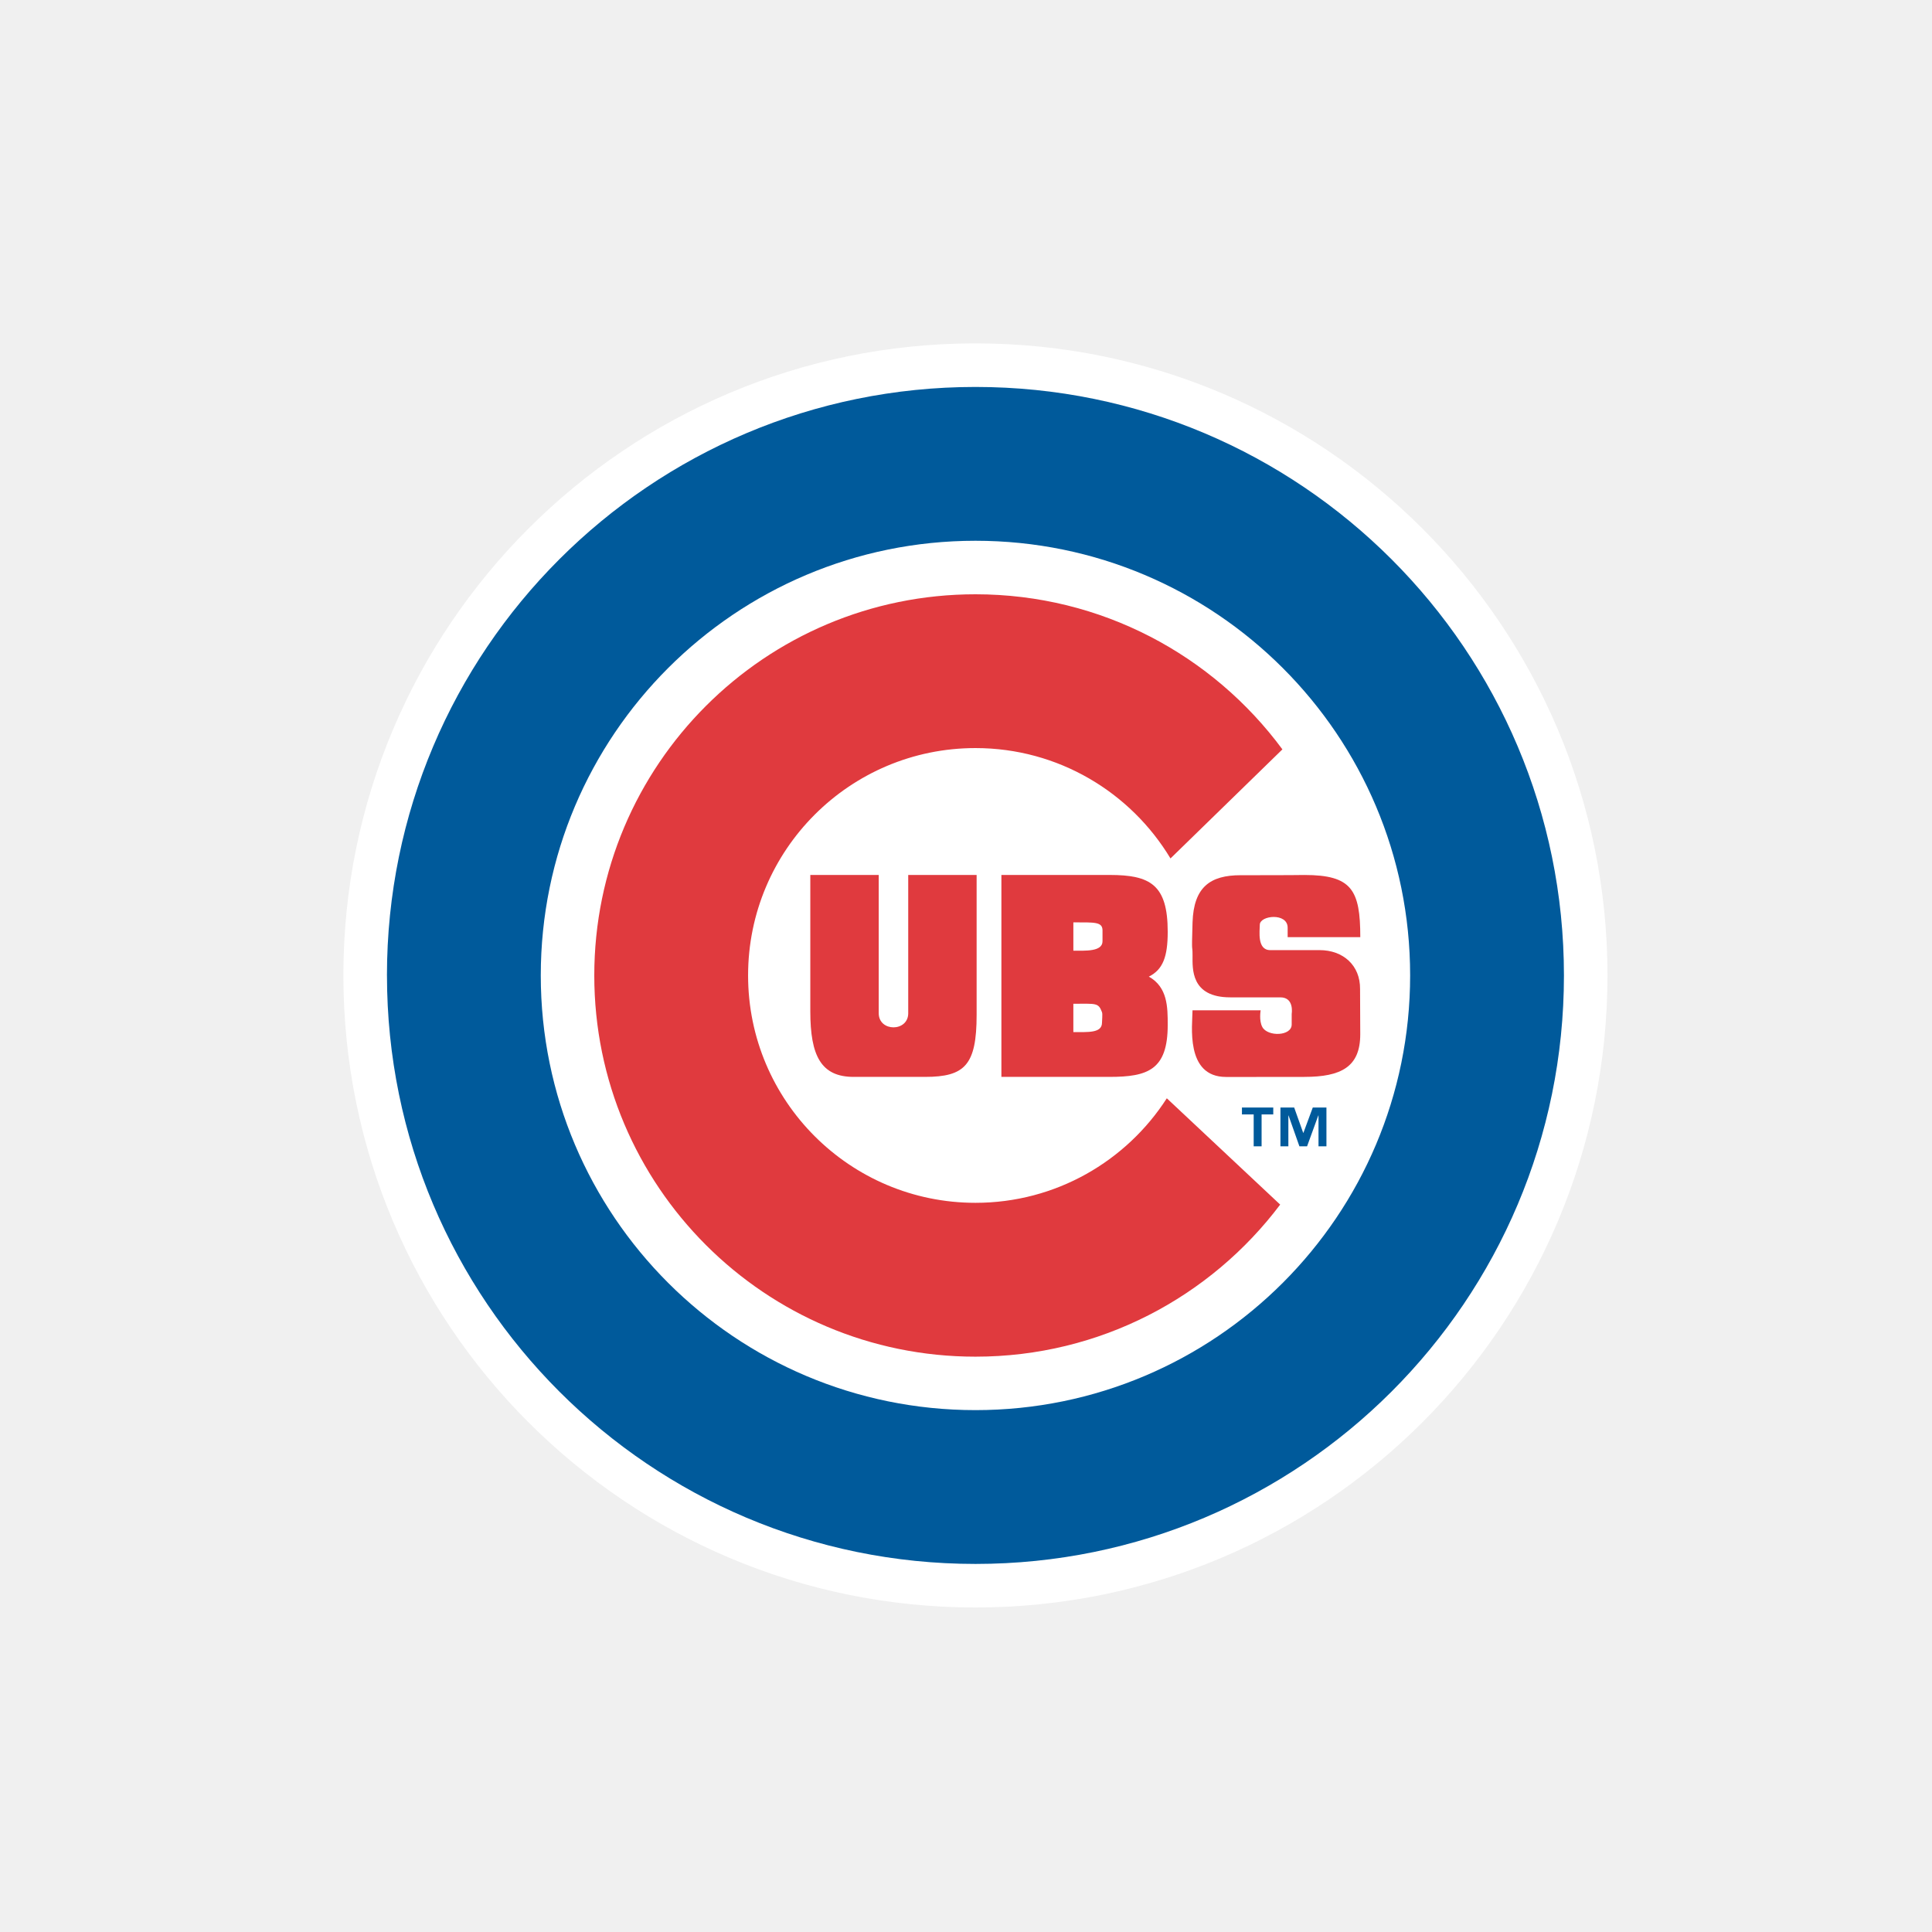
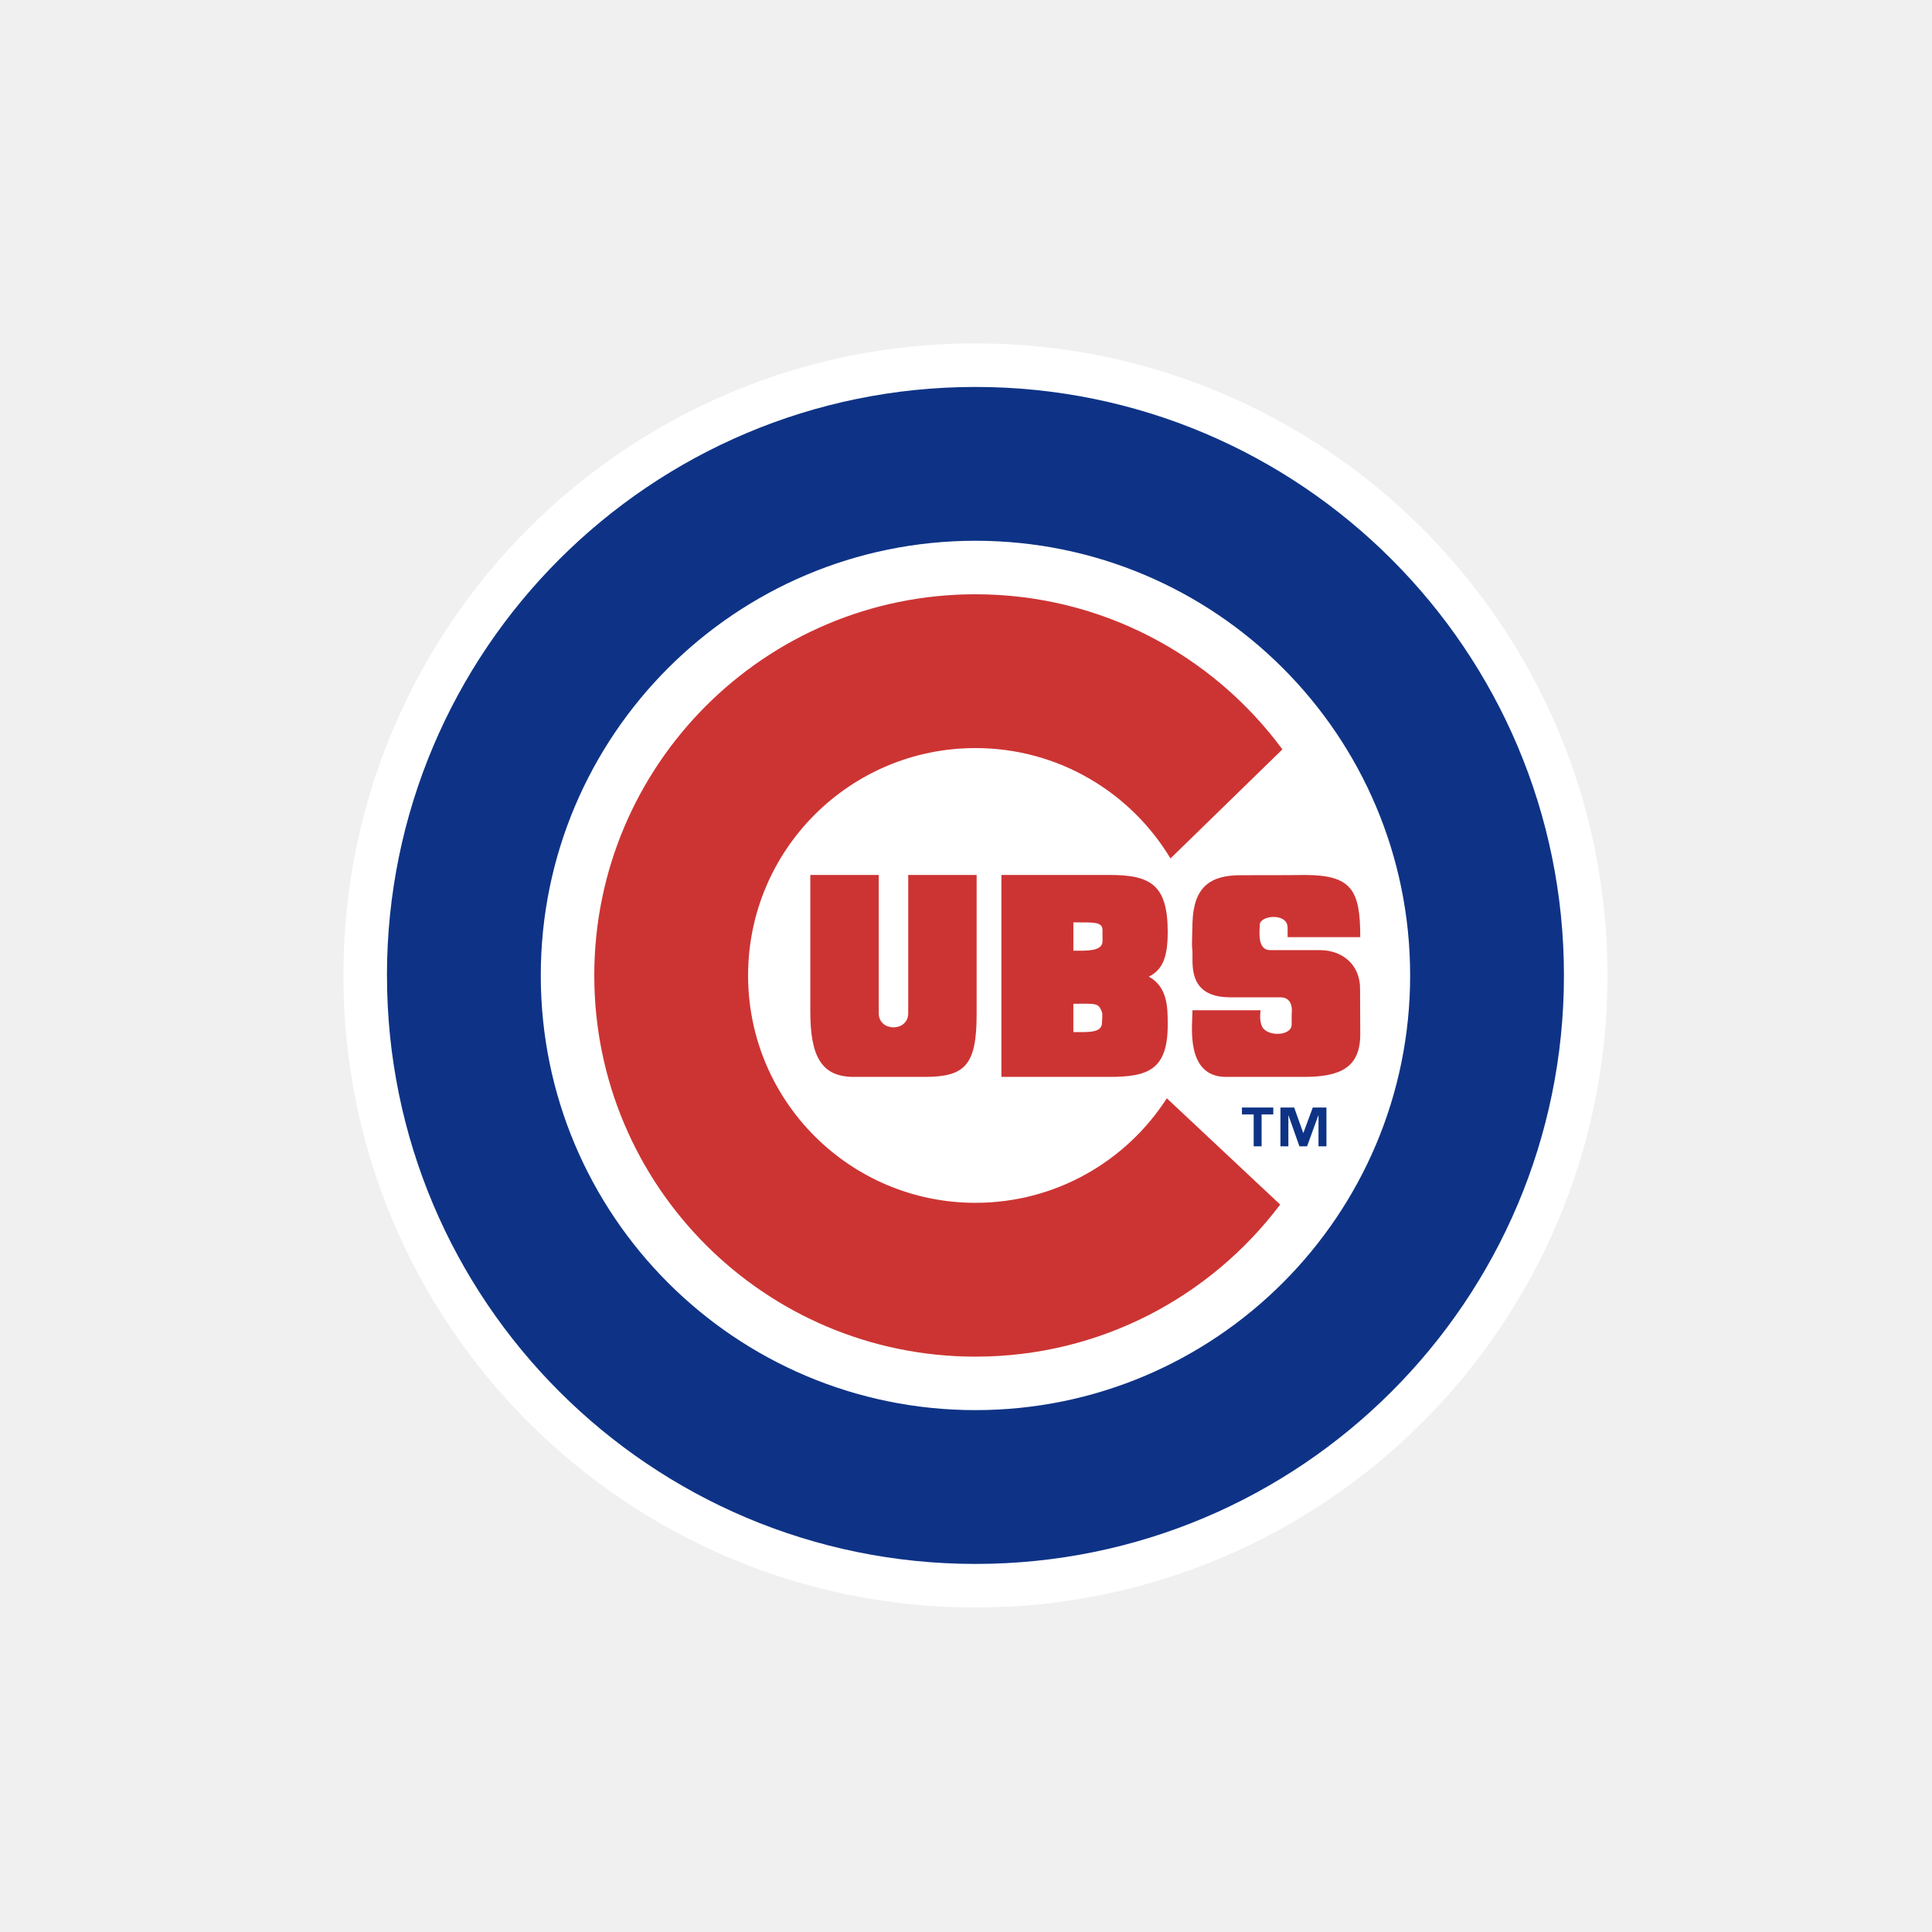
<svg xmlns="http://www.w3.org/2000/svg" width="512" height="512" viewBox="0 0 512 512">
  <g fill="none" fill-rule="evenodd">
    <g fill="#FFF">
      <path d="M91.422 258.503c0-92.277 74.804-167.083 167.083-167.083 92.27 0 167.08 74.806 167.08 167.083s-74.81 167.084-167.08 167.084c-92.277 0-167.083-74.807-167.083-167.084z" />
-       <path d="M91 258.5C91 165.998 165.995 91 258.498 91 351.01 91 426 165.998 426 258.5c0 92.51-74.99 167.5-167.502 167.5C165.995 426 91 351.01 91 258.5zm.834 0c0 46.025 18.655 87.69 48.82 117.85 30.166 30.163 71.825 48.82 117.844 48.82 46.03 0 87.693-18.656 117.863-48.82 30.15-30.16 48.82-71.826 48.82-117.85s-18.66-87.692-48.81-117.846C346.2 110.487 304.53 91.84 258.5 91.84c-46.02 0-87.68 18.647-117.845 48.815-30.165 30.154-48.82 71.822-48.82 117.846z" />
+       <path d="M91 258.5C91 165.998 165.995 91 258.498 91 351.01 91 426 165.998 426 258.5c0 92.51-74.99 167.5-167.502 167.5C165.995 426 91 351.01 91 258.5zm.834 0c0 46.025 18.655 87.69 48.82 117.85 30.166 30.163 71.825 48.82 117.844 48.82 46.03 0 87.693-18.656 117.863-48.82 30.15-30.16 48.816-71.826 48.816-117.85s-18.66-87.692-48.81-117.846C346.196 110.487 304.53 91.84 258.5 91.84c-46.02 0-87.68 18.647-117.845 48.815-30.165 30.154-48.82 71.822-48.82 117.846z" />
    </g>
-     <path d="M265.38 285.387v-53.515h28.667c10.785 0 15.41 2.562 15.41 15.066 0 6.565-1.248 10.005-5 11.878 5 2.814 5 8.13 5 12.82 0 11.876-5.253 13.75-15.41 13.75H265.38z" fill="#E03A3E" />
-     <path d="M102.545 258.503c0-86.13 69.824-155.958 155.96-155.958 86.13 0 155.956 69.826 155.956 155.958s-69.82 155.955-155.95 155.955c-86.13.002-155.96-69.823-155.96-155.955zm155.96 115.195c63.62 0 115.196-51.576 115.196-115.195 0-63.62-51.57-115.195-115.19-115.195s-115.2 51.575-115.2 115.195c0 63.62 51.58 115.195 115.2 115.195z" fill="#005A9B" />
-     <path d="M309.217 291.06c-10.717 16.66-29.432 27.7-50.71 27.7-33.277 0-60.256-26.98-60.256-60.257 0-33.278 26.98-60.256 60.26-60.256 21.94 0 41.14 11.726 51.68 29.25l29.66-28.906c-18.4-24.92-47.98-41.1-81.34-41.1-55.79 0-101.02 45.23-101.02 101.02s45.23 101.02 101.02 101.02c33 0 62.31-15.82 80.75-40.3l-30.03-28.16z" fill="#E03A3E" />
-     <path d="M240.688 268.508v-36.636h18.127v37.07c0 13.32-3.125 16.446-13.69 16.446h-18.88c-8.69 0-11.504-5.625-11.504-17.38V231.87h18.13v36.638c0 5 7.82 5 7.82-.002" fill="#E03A3E" />
-     <path d="M292.177 246.476c-.07-2.195-2.127-2.038-7.725-2.038v7.502c3.123 0 7.725.31 7.725-2.5v-2.964z" fill="#FFF" />
-     <path d="M292.042 268.248c-.96-2.555-1.497-2.242-7.592-2.242v7.504c3.908 0 7.592.308 7.592-2.5 0-.706.188-2.24 0-2.762z" fill="#FFF" />
-     <path d="M345.674 285.387c9.76 0 14.807-2.657 14.807-11.286 0-1.06-.06-10.9-.05-12 .06-6.25-4.45-10.31-10.75-10.31h-13.07c-3.54 0-2.75-5.15-2.75-6.72 0-2.5 7.38-3.28 7.38.78v2.5h19.25c0-12.5-2.25-16.47-14.803-16.47-2.914.06-13.607.06-16.91.06-8.052 0-12.44 3.13-12.743 12.51-.293 9.38 0 5.32 0 8.76 0 3.44-.536 11.098 9.993 11.098h13.28c3.755 0 3.003 4.376 3.003 4.376v2.814c0 3.124-6.35 3.28-7.774.685-.94-1.72-.45-4.44-.45-4.44h-18.06c0 3.75-2.03 17.66 8.89 17.66 9.91-.004 20.77-.004 20.77-.004z" fill="#E03A3E" />
-     <path d="M337.44 295.334h-3.104v8.456h-2.097v-8.456h-3.11V293.5h8.3v1.834zm14.078 8.456h-2.1v-8.183h-.052l-2.98 8.183h-2.028l-2.885-8.183h-.043v8.183h-2.102V293.5h3.64l2.396 6.723h.048l2.49-6.722h3.618v10.29h-.002z" fill="#005A9B" />
+     <path d="M265.38 285.387v-53.515h28.667c10.785 0 15.41 2.562 15.41 15.066 0 6.565-1.248 10.005-5 11.878 5 2.814 5 8.13 5 12.82 0 11.876-5.253 13.75-15.41 13.75H265.38z" fill="#CC3433" />
+     <path d="M102.545 258.503c0-86.13 69.824-155.958 155.96-155.958 86.13 0 155.956 69.826 155.956 155.958s-69.82 155.955-155.95 155.955c-86.135.002-155.96-69.823-155.96-155.955zm155.96 115.195c63.62 0 115.196-51.576 115.196-115.195 0-63.62-51.574-115.195-115.19-115.195-63.623 0-115.2 51.575-115.2 115.195 0 63.62 51.574 115.195 115.2 115.195z" fill="#0E3386" />
+     <path d="M309.217 291.06c-10.717 16.66-29.432 27.7-50.71 27.7-33.277 0-60.256-26.98-60.256-60.257 0-33.278 26.98-60.256 60.26-60.256 21.938 0 41.14 11.726 51.68 29.25l29.66-28.906c-18.403-24.922-47.98-41.102-81.34-41.102-55.793 0-101.02 45.228-101.02 101.018 0 55.788 45.227 101.018 101.02 101.018 32.998 0 62.306-15.827 80.745-40.305l-30.035-28.16z" fill="#CC3433" />
+     <path d="M240.688 268.508v-36.636h18.127v37.07c0 13.32-3.125 16.446-13.69 16.446h-18.88c-8.69 0-11.504-5.625-11.504-17.38V231.87h18.13v36.638c0 5 7.82 5 7.82-.002" fill="#CC3433" />
+     <path d="M292.177 246.476c-.07-2.195-2.127-2.038-7.725-2.038v7.502c3.123 0 7.725.31 7.725-2.5v-2.964zm-.135 21.772c-.96-2.555-1.497-2.242-7.592-2.242v7.504c3.908 0 7.592.308 7.592-2.5 0-.706.188-2.24 0-2.762z" fill="#FFF" />
+     <path d="M345.674 285.387c9.76 0 14.807-2.657 14.807-11.286 0-1.06-.063-10.903-.05-12 .055-6.25-4.45-10.312-10.756-10.312H336.61c-3.546 0-2.758-5.156-2.758-6.72 0-2.5 7.38-3.28 7.38.782v2.5h19.25c0-12.505-2.252-16.474-14.806-16.474-2.914.062-13.607.062-16.91.062-8.052 0-12.438 3.126-12.743 12.505-.293 9.378 0 5.314 0 8.754 0 3.437-.536 11.096 9.993 11.096H339.3c3.756 0 3.004 4.376 3.004 4.376v2.812c0 3.126-6.35 3.283-7.773.687-.94-1.72-.45-4.44-.45-4.44h-18.06c0 3.75-2.03 17.66 8.888 17.66 9.912-.003 20.77-.003 20.77-.003z" fill="#CC3433" />
+     <path d="M337.44 295.334h-3.104v8.456h-2.097v-8.456h-3.11V293.5h8.305v1.834zm14.078 8.456h-2.1v-8.183h-.052l-2.98 8.183h-2.028l-2.885-8.183h-.043v8.183h-2.102V293.5h3.64l2.396 6.723h.048l2.49-6.722h3.618v10.29h-.002z" fill="#0E3386" />
  </g>
</svg>
